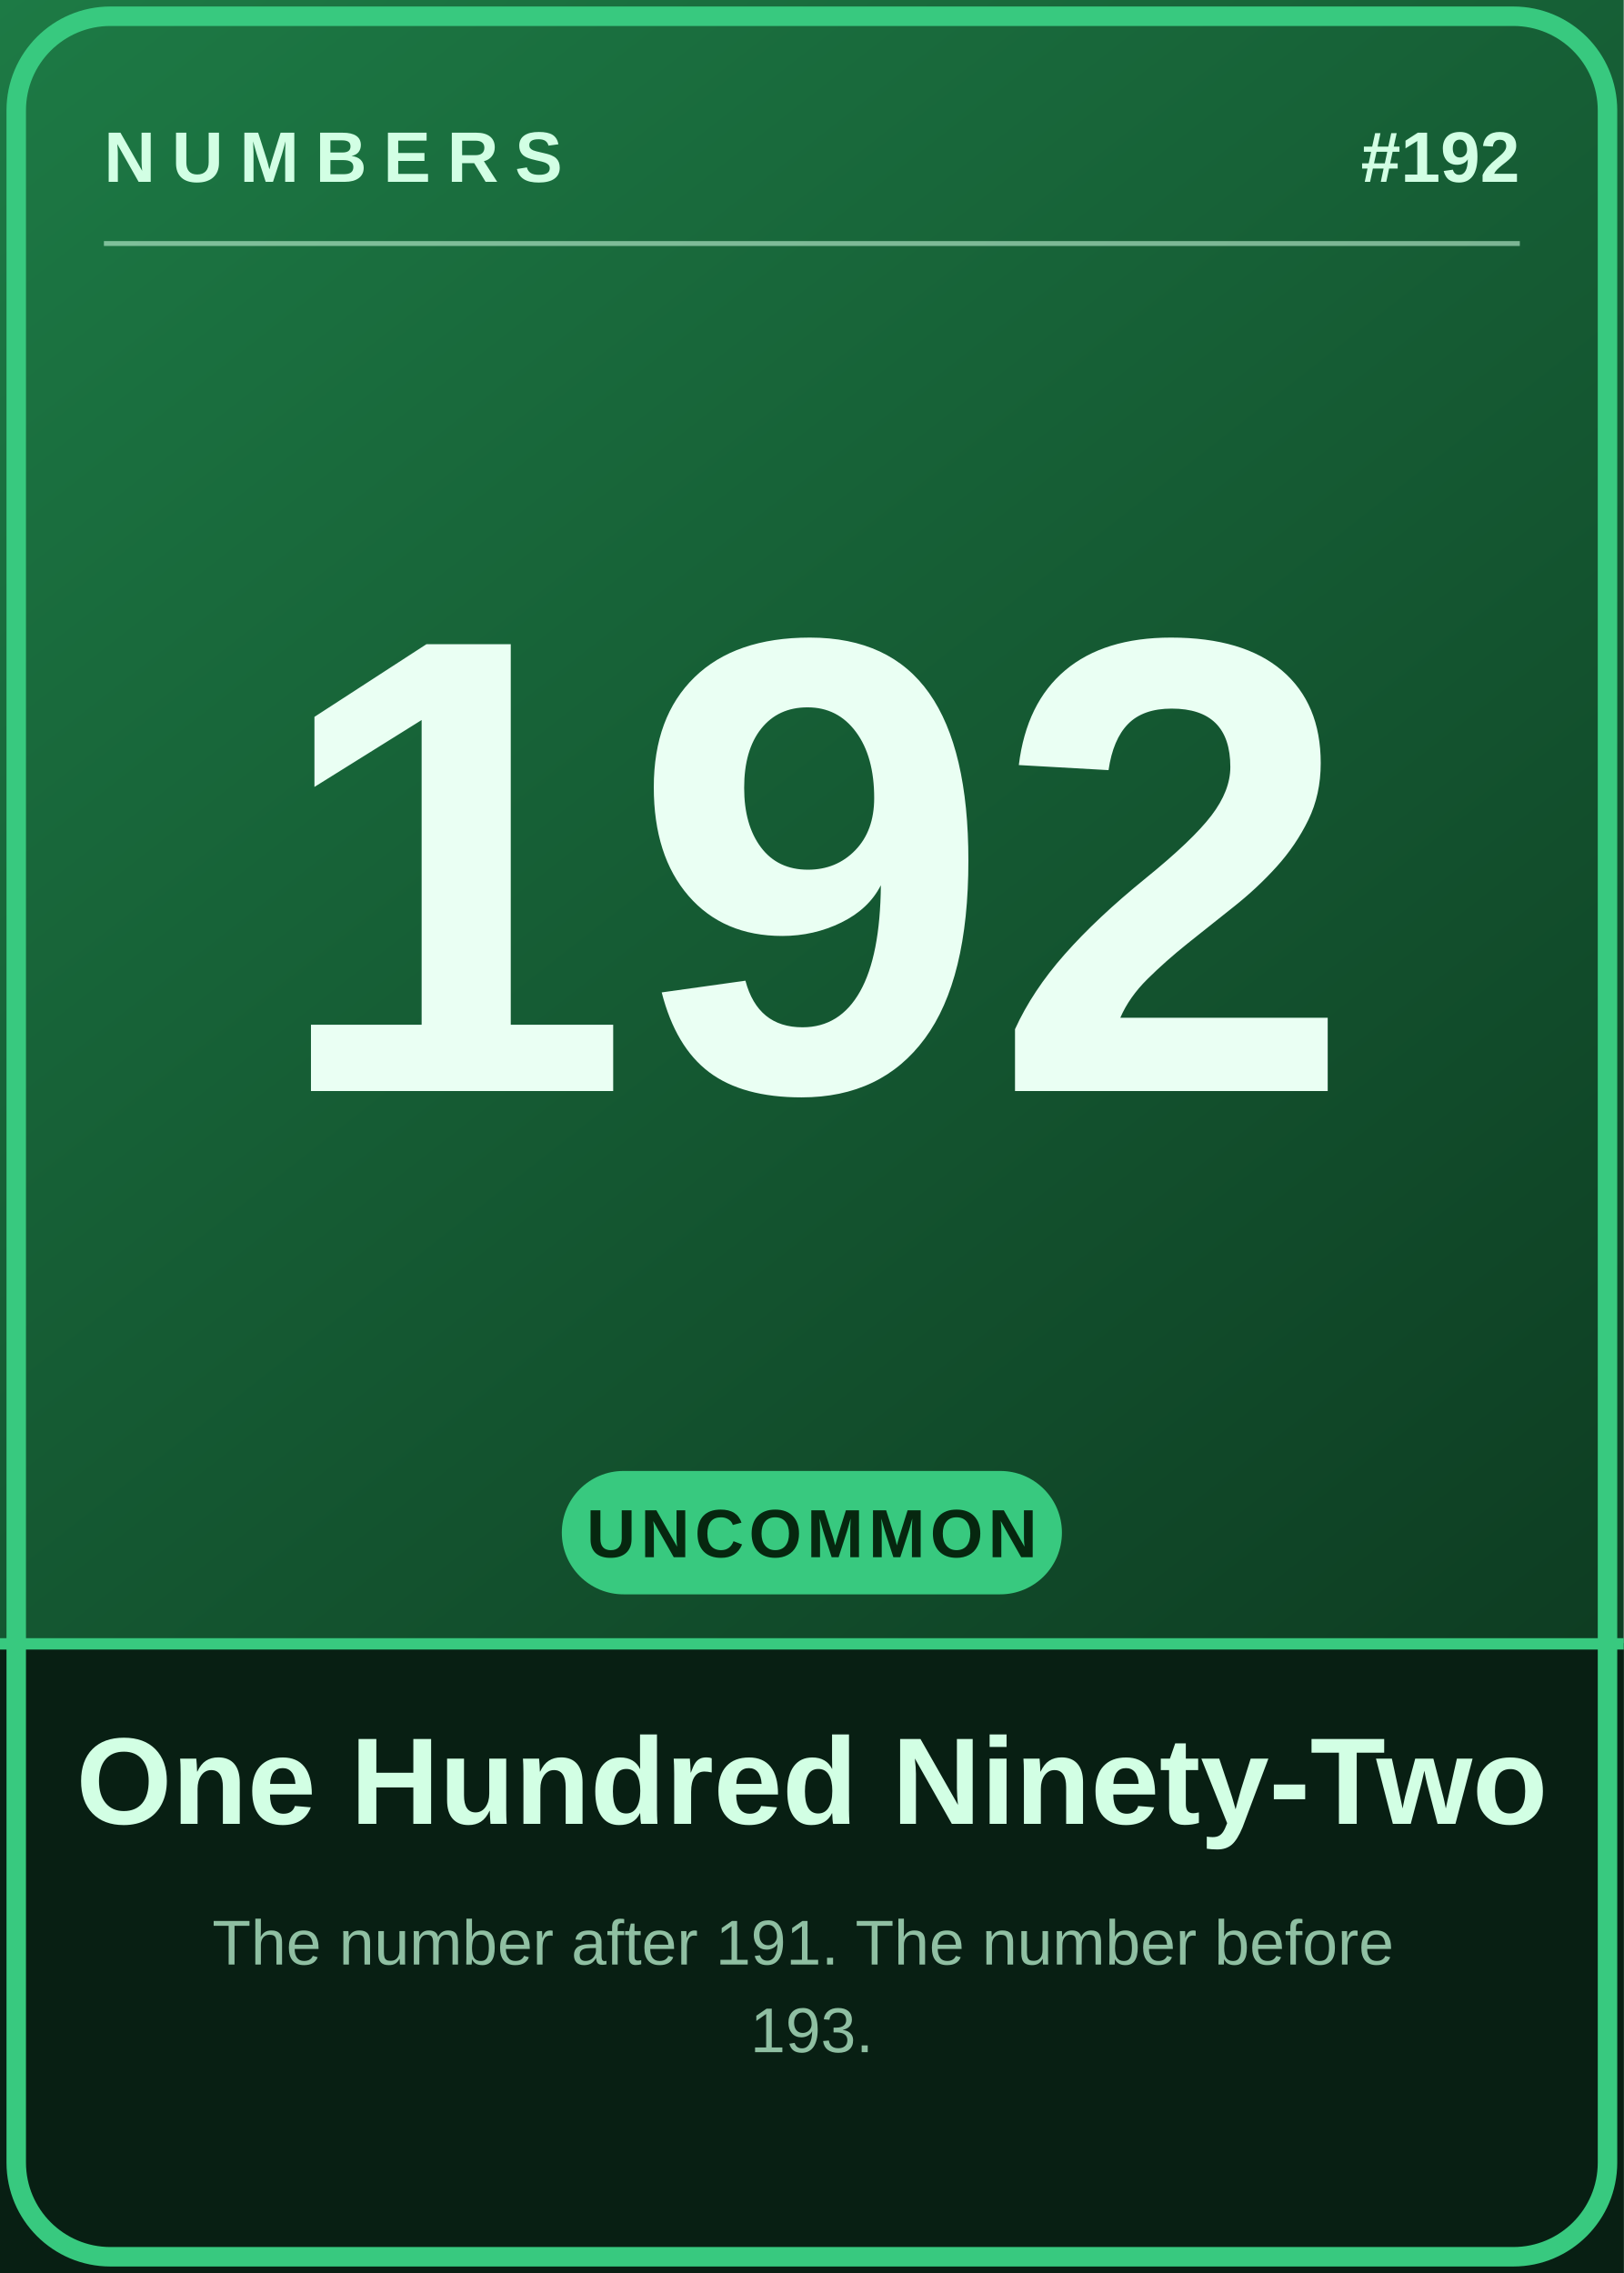
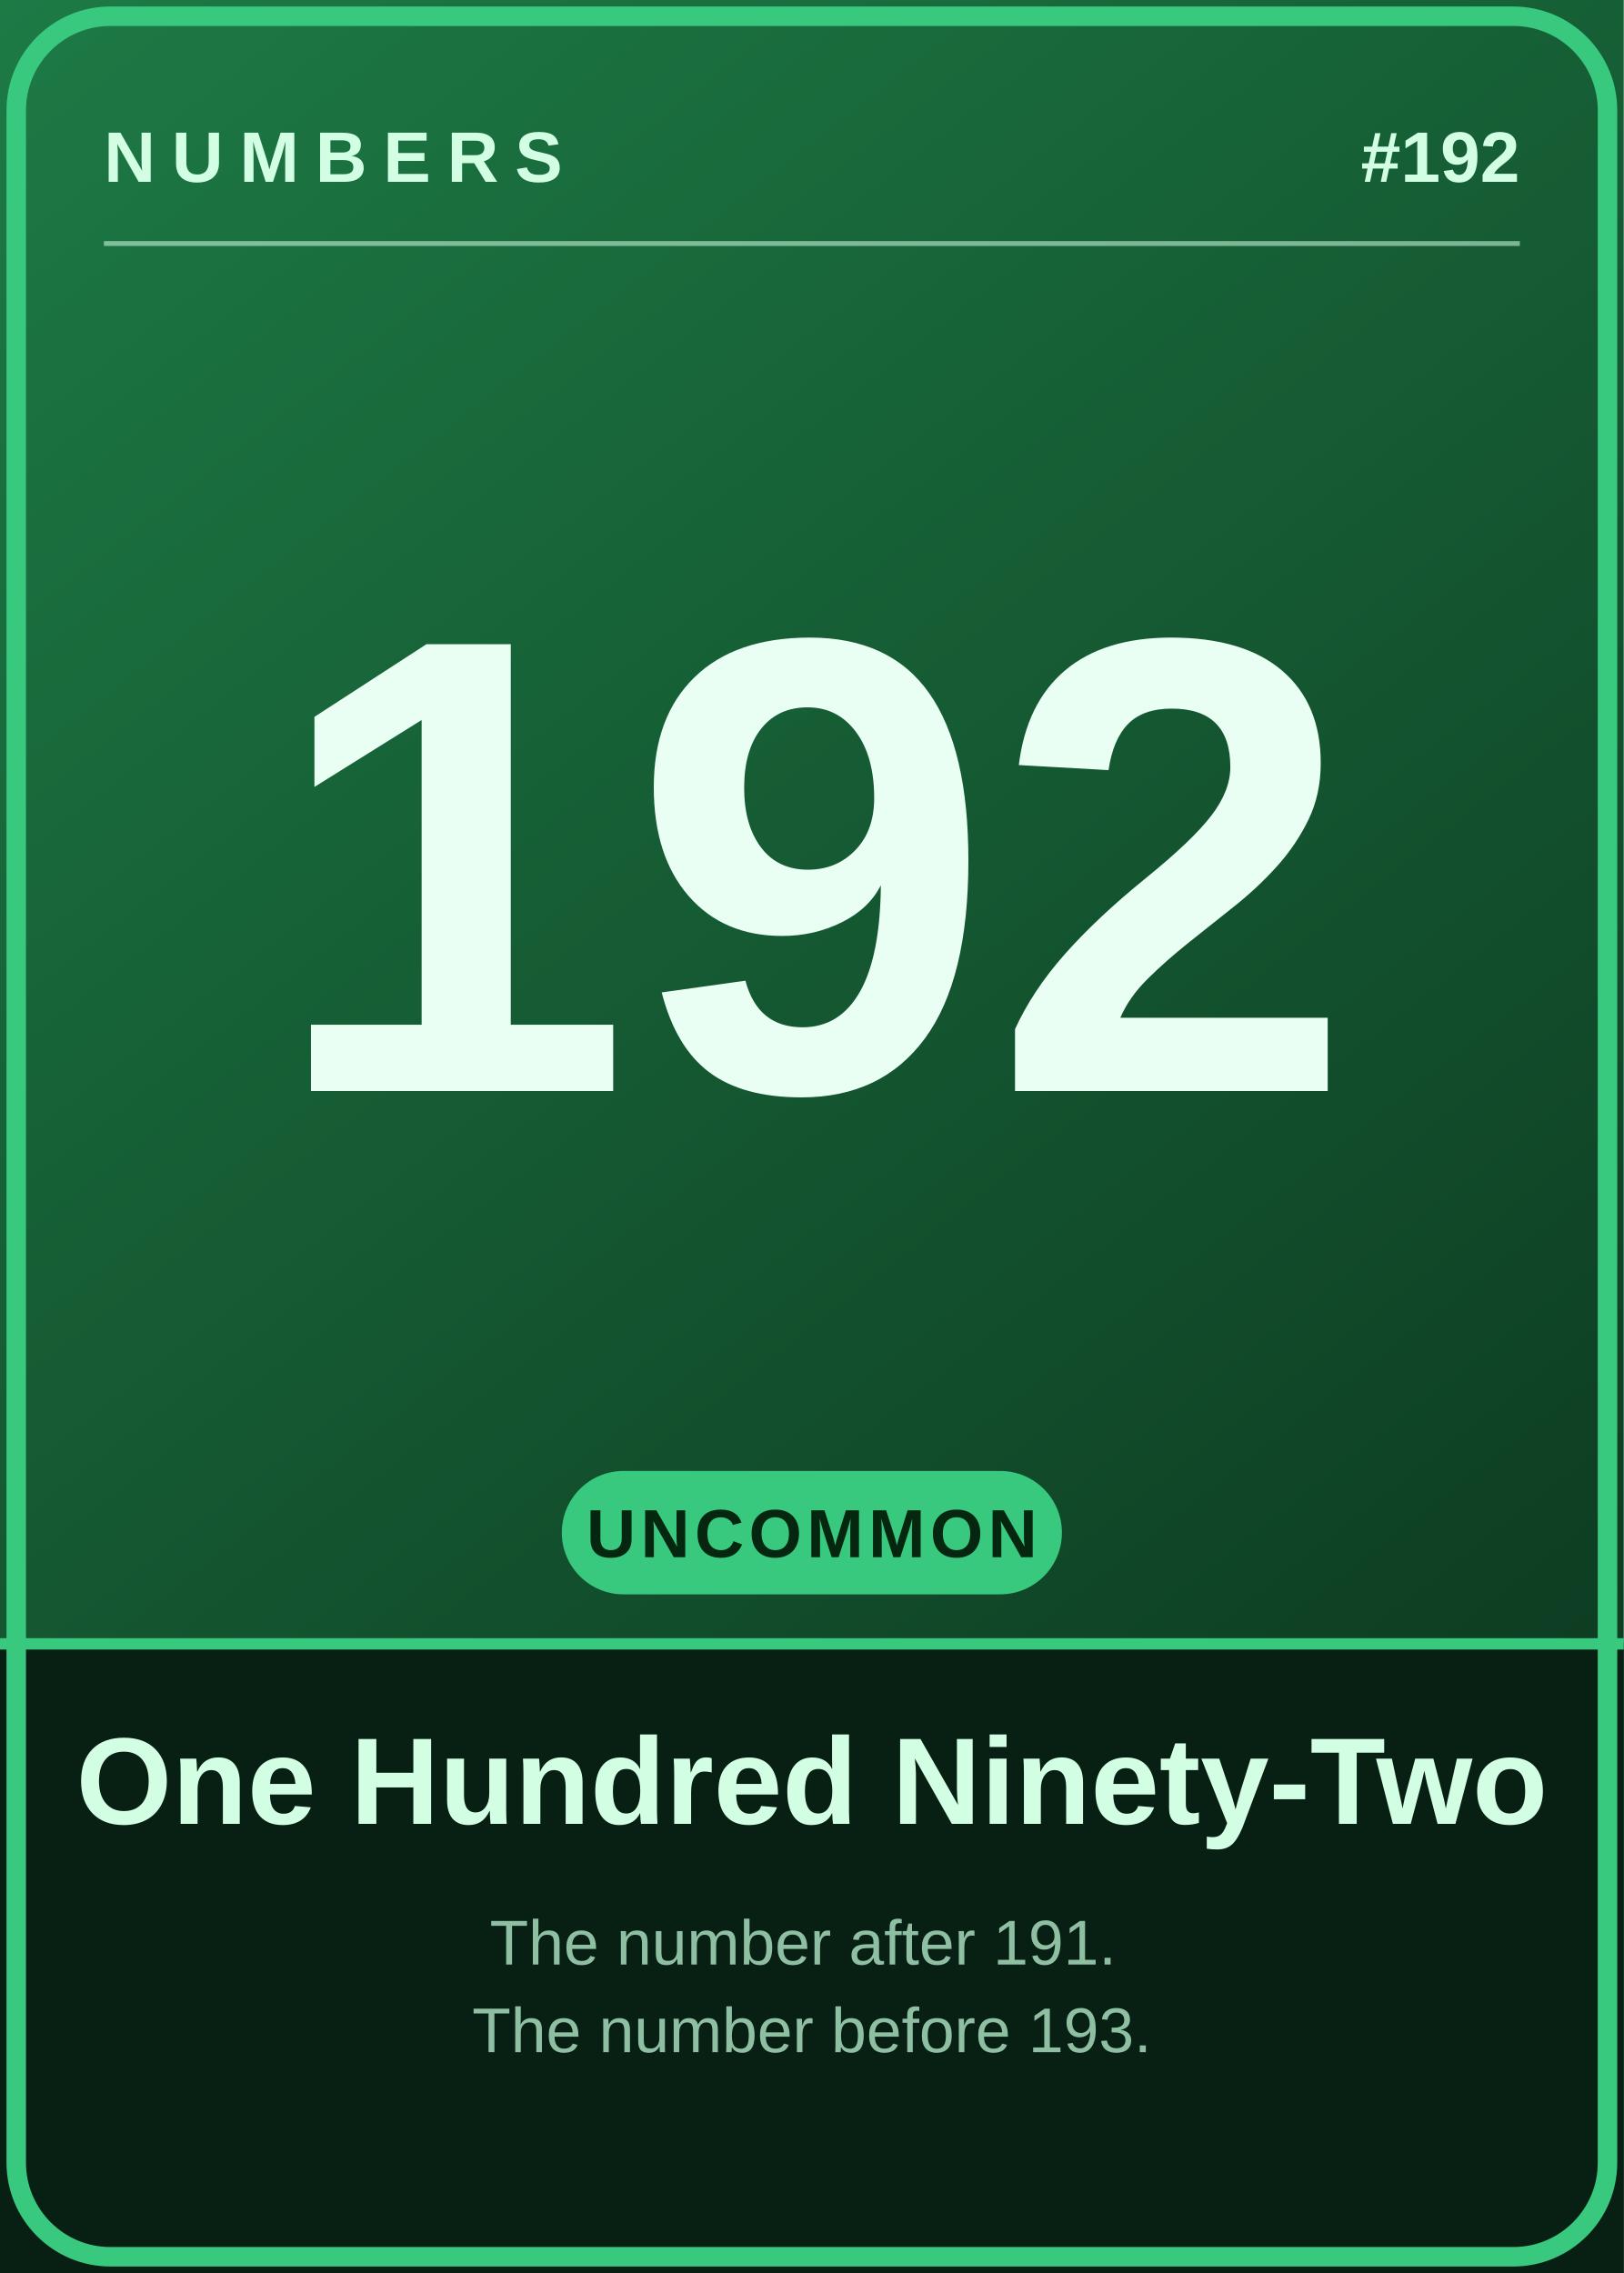
<svg xmlns="http://www.w3.org/2000/svg" viewBox="0 0 1000 1400">
  <defs>
    <linearGradient id="bg" x1="0" y1="0" x2="0.55" y2="1">
      <stop offset="0" stop-color="#1d7a45" />
      <stop offset="1" stop-color="#0d3b21" />
    </linearGradient>
  </defs>
  <rect width="1000" height="1400" fill="url(#bg)" />
  <rect y="1012" width="1000" height="388" fill="#081f13" />
  <text x="500" y="528" dy="0.36em" text-anchor="middle" font-family="Arial, Helvetica, sans-serif" font-weight="900" font-size="400" fill="#eafff3">192</text>
  <text x="64" y="112" font-family="Arial, Helvetica, sans-serif" font-weight="700" font-size="44" letter-spacing="10" fill="#d2ffe4">NUMBERS</text>
  <text x="936" y="112" text-anchor="end" font-family="Arial, Helvetica, sans-serif" font-weight="700" font-size="44" fill="#d2ffe4">#192</text>
  <line x1="64" y1="150" x2="936" y2="150" stroke="#d2ffe4" stroke-width="3" opacity="0.55" />
  <rect x="346" y="906" width="308" height="76" rx="38" fill="#38c97f" />
  <text x="500" y="944" dy="0.36em" text-anchor="middle" font-family="Arial, Helvetica, sans-serif" font-weight="700" font-size="42" letter-spacing="3" fill="#06270f">UNCOMMON</text>
  <rect y="1009" width="1000" height="7" fill="#38c97f" />
  <text x="500" y="1096" dy="0.36em" text-anchor="middle" font-family="Arial, Helvetica, sans-serif" font-weight="700" font-size="76" fill="#d2ffe4">One Hundred Ninety-Two</text>
  <text y="1210" font-family="Arial, Helvetica, sans-serif" font-size="39" fill="#8fbfa2" text-anchor="middle">
-     <tspan x="500" dy="0">The number after 191. The number before</tspan>
-     <tspan x="500" dy="54">193.</tspan>
+     <tspan x="500" dy="0" font-size="39">The number after 191.</tspan>
+     <tspan x="500" dy="54" font-size="39">The number before 193.</tspan>
  </text>
  <rect x="10" y="10" width="980" height="1380" rx="58" fill="none" stroke="#38c97f" stroke-width="12" />
</svg>
